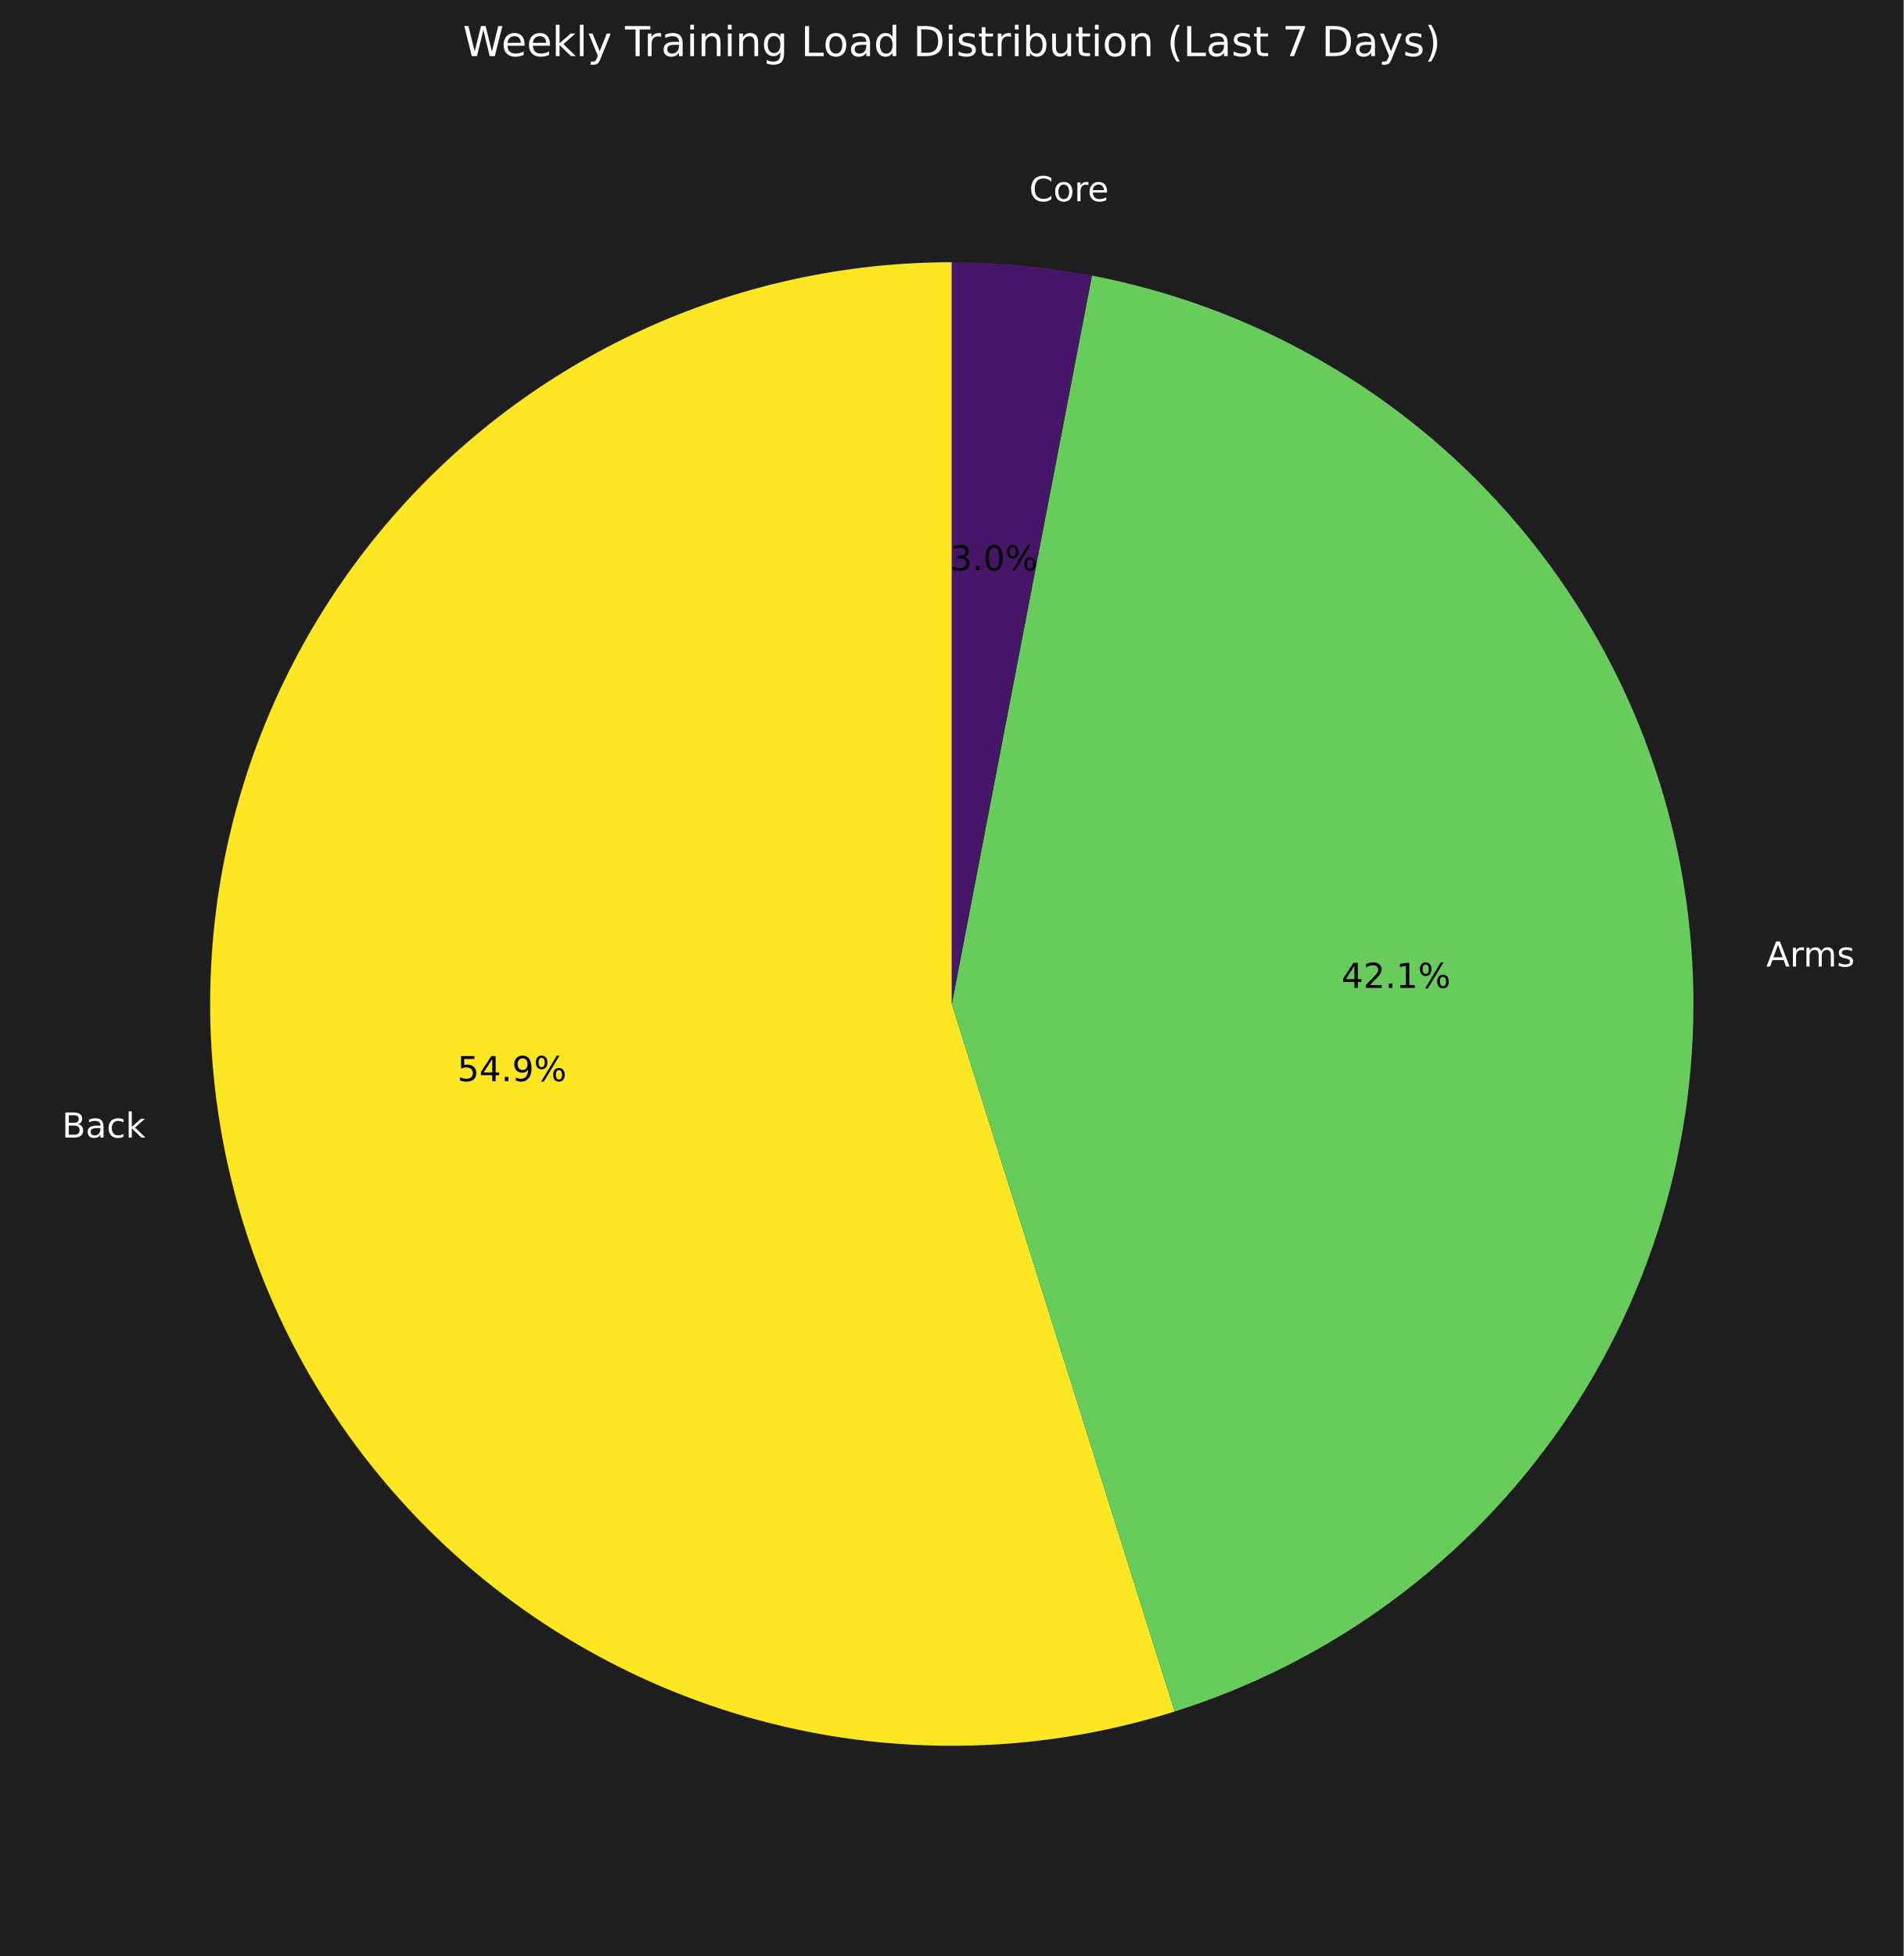
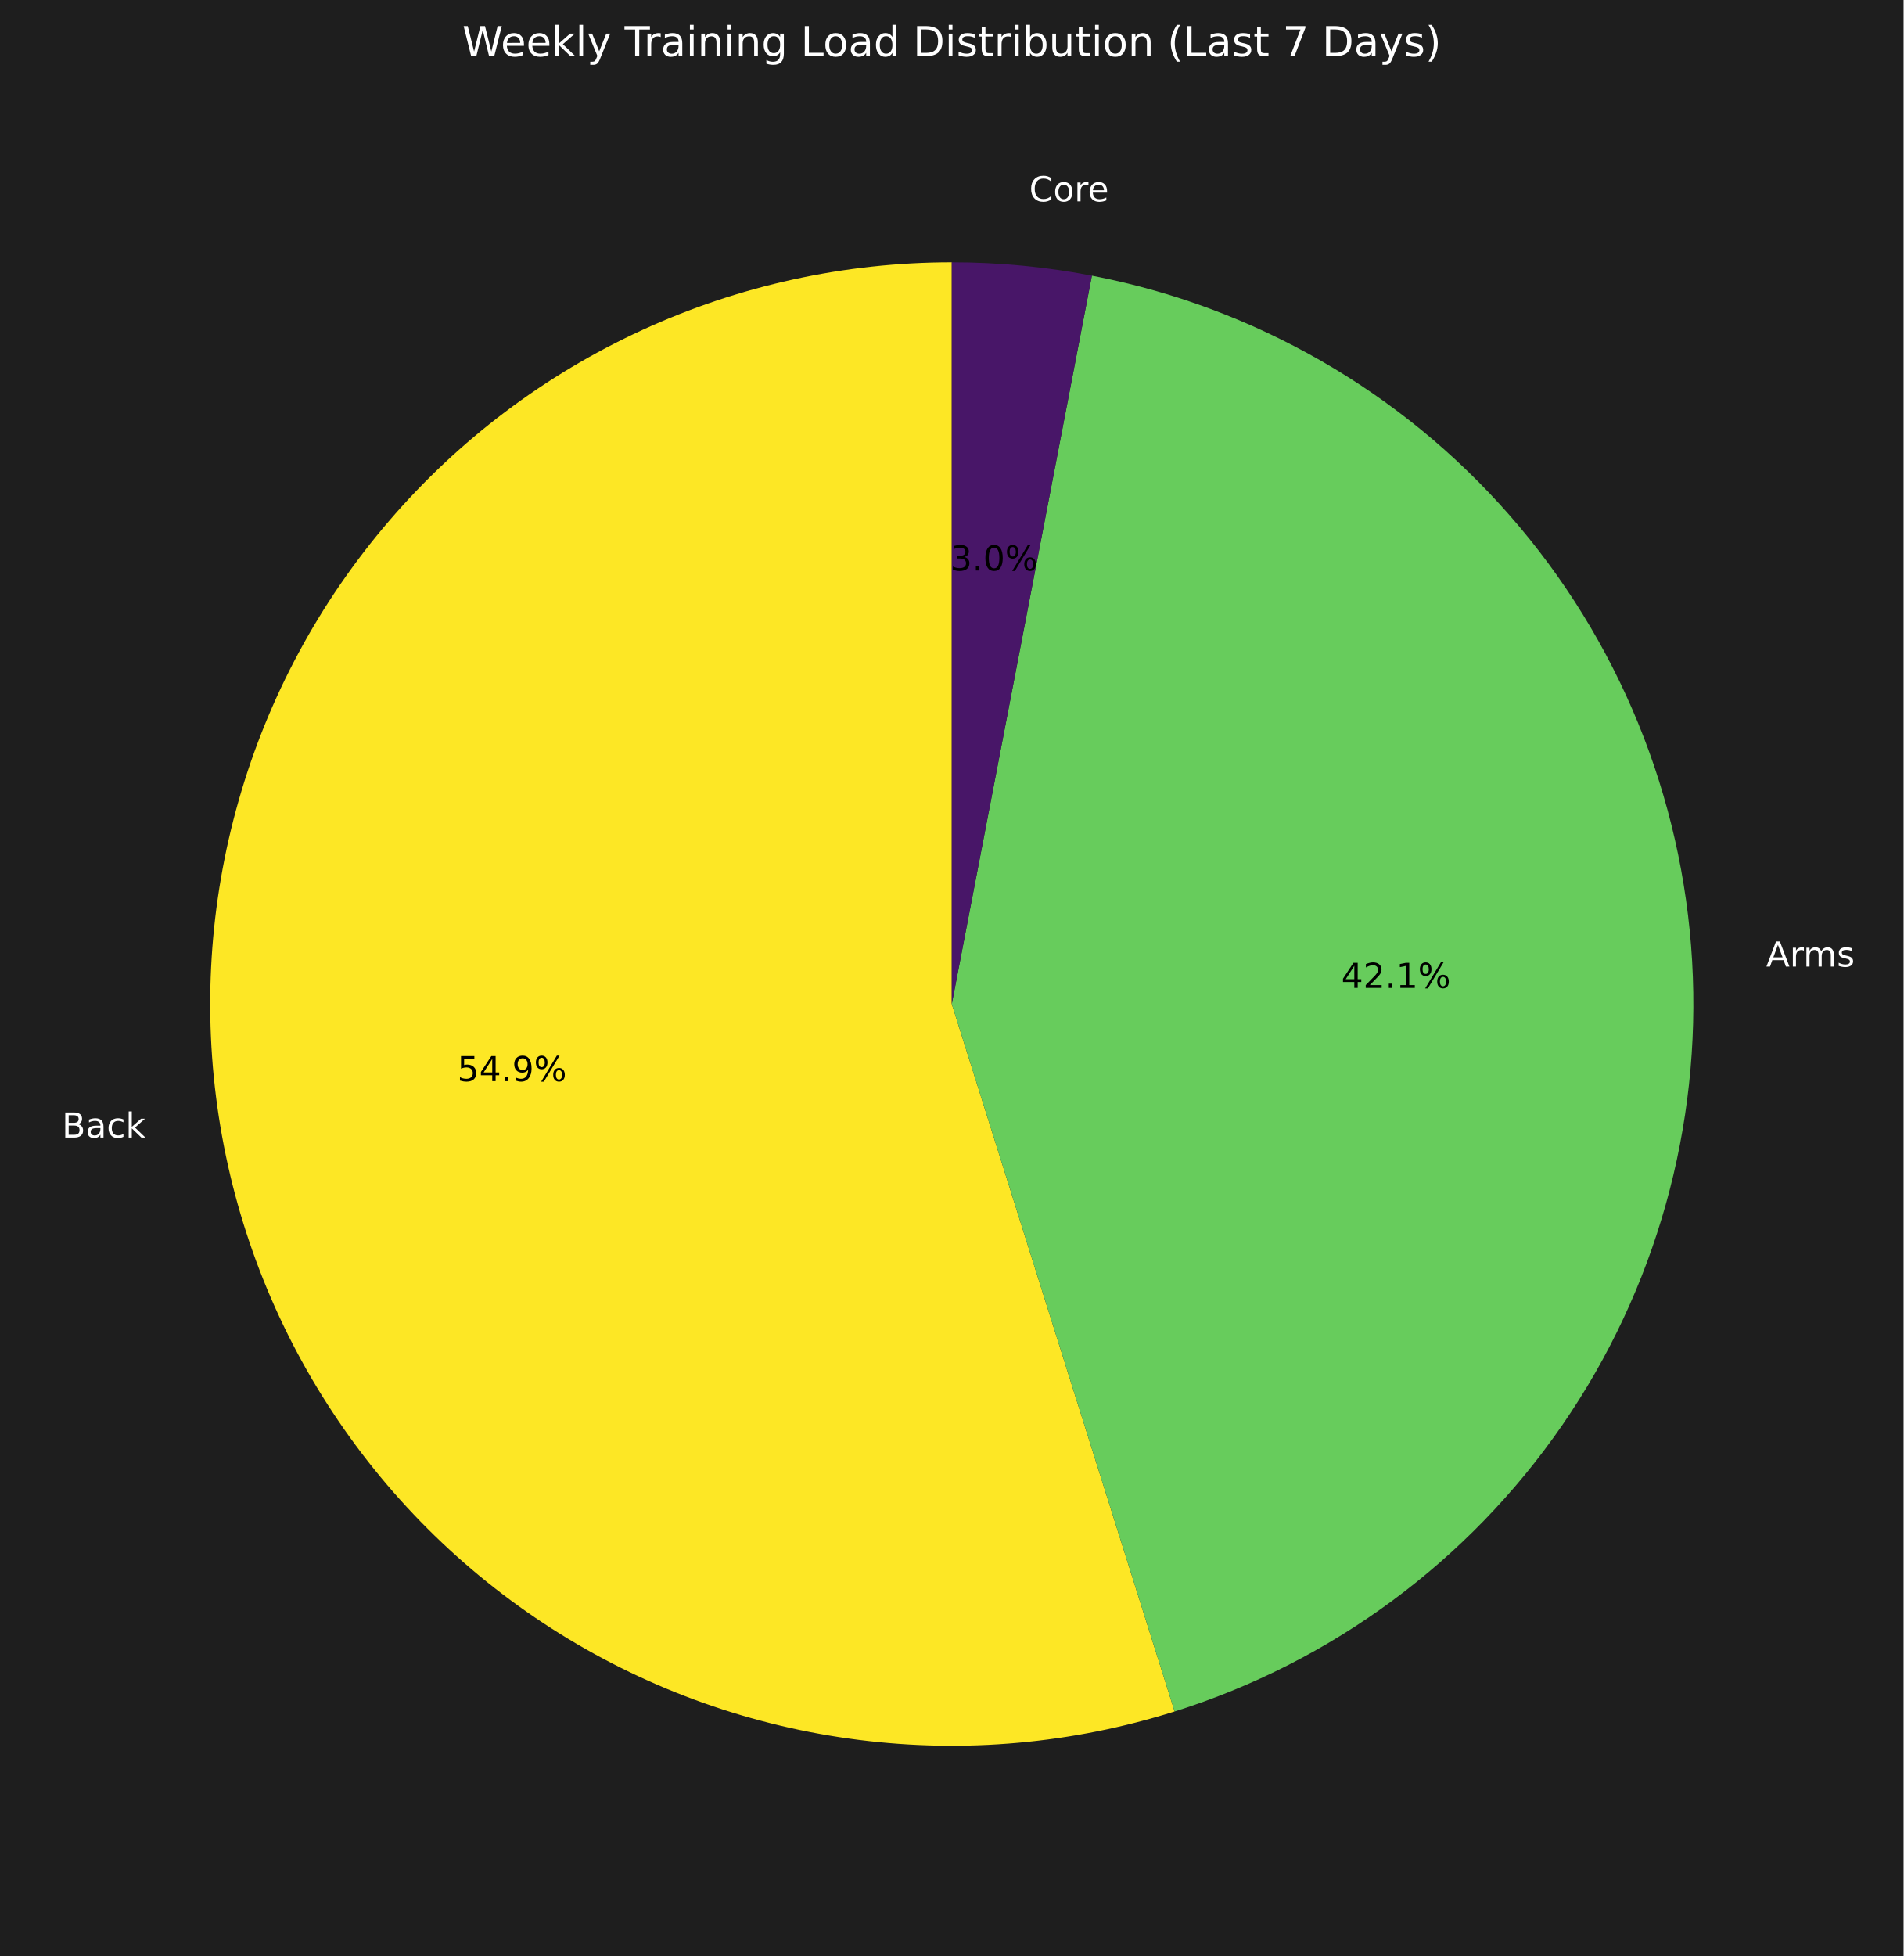
- <svg xmlns="http://www.w3.org/2000/svg" xmlns:xlink="http://www.w3.org/1999/xlink" width="553.44pt" height="568.558pt" viewBox="0 0 553.44 568.558" version="1.1">
+ <svg xmlns="http://www.w3.org/2000/svg" xmlns:xlink="http://www.w3.org/1999/xlink" width="552.72pt" height="567.838pt" viewBox="0 0 552.72 567.838" version="1.1">
  <defs>
    <style type="text/css">*{stroke-linejoin: round; stroke-linecap: butt}</style>
  </defs>
  <g id="figure_1">
    <g id="patch_1">
-       <path d="M 0 568.558  L 553.44 568.558  L 553.44 0  L 0 0  z " style="fill: #1e1e1e" />
+       <path d="M 0 567.838  L 552.72 567.838  L 552.72 0  L 0 0  z " style="fill: #1e1e1e" />
    </g>
    <g id="axes_1">
      <g id="patch_2">
-         <path d="M 276.72 76.222  C 245.635 76.222 214.914 82.944 186.669 95.927  C 158.425 108.91 133.319 127.848 113.078 151.44  C 92.837 175.033 77.935 202.726 69.397 232.615  C 60.859 262.505 58.884 293.891 63.61 324.615  C 68.335 355.339 79.65 384.681 96.775 410.624  C 113.9 436.567 136.435 458.502 162.83 474.921  C 189.225 491.341 218.862 501.859 249.702 505.755  C 280.542 509.65 311.863 506.83 341.512 497.489  L 276.72 291.838  z " style="fill: #fde725" />
+         <path d="M 276.36 76.15  C 245.316 76.15 214.636 82.864 186.43 95.829  C 158.223 108.794 133.151 127.707 112.936 151.268  C 92.722 174.829 77.84 202.485 69.314 232.335  C 60.787 262.184 58.815 293.528 63.535 324.211  C 68.254 354.894 79.553 384.197 96.655 410.105  C 113.758 436.013 136.262 457.919 162.622 474.317  C 188.982 490.714 218.579 501.219 249.378 505.109  C 280.177 508.999 311.457 506.183 341.066 496.854  L 276.36 291.478  z " style="fill: #fde725" />
      </g>
      <g id="patch_3">
-         <path d="M 341.512 497.489  C 387.273 483.072 426.938 453.785 454.187 414.296  C 481.435 374.806 494.739 327.33 491.979 279.431  C 489.218 231.533 470.547 185.899 438.942 149.802  C 407.337 113.705 364.57 89.169 317.455 80.105  L 276.72 291.838  z " style="fill: #67cc5c" />
+         <path d="M 341.066 496.854  C 386.765 482.456 426.377 453.209 453.59 413.772  C 480.802 374.336 494.088 326.922 491.331 279.088  C 488.574 231.253 469.928 185.681 438.365 149.632  C 406.802 113.583 364.092 89.08 317.041 80.028  L 276.36 291.478  z " style="fill: #67cc5c" />
      </g>
      <g id="patch_4">
-         <path d="M 317.455 80.105  C 310.747 78.814 303.981 77.843 297.18 77.195  C 290.379 76.547 283.552 76.222 276.72 76.222  L 276.72 291.838  z " style="fill: #481668" />
+         <path d="M 317.041 80.028  C 310.341 78.739 303.584 77.769 296.793 77.122  C 290.001 76.474 283.182 76.15 276.36 76.15  L 276.36 291.478  z " style="fill: #481668" />
      </g>
      <g id="matplotlib.axis_1" />
      <g id="matplotlib.axis_2" />
      <g id="text_1">
-         <g style="fill: #ffffff" transform="translate(18.02074 330.6523) scale(0.1 -0.1)">
+         <g style="fill: #ffffff" transform="translate(17.97386 330.2441) scale(0.1 -0.1)">
          <defs>
            <path id="DejaVuSans-42" d="M 1259 2228  L 1259 519  L 2272 519  Q 2781 519 3026 730  Q 3272 941 3272 1375  Q 3272 1813 3026 2020  Q 2781 2228 2272 2228  L 1259 2228  z M 1259 4147  L 1259 2741  L 2194 2741  Q 2656 2741 2882 2914  Q 3109 3088 3109 3444  Q 3109 3797 2882 3972  Q 2656 4147 2194 4147  L 1259 4147  z M 628 4666  L 2241 4666  Q 2963 4666 3353 4366  Q 3744 4066 3744 3513  Q 3744 3084 3544 2831  Q 3344 2578 2956 2516  Q 3422 2416 3680 2098  Q 3938 1781 3938 1306  Q 3938 681 3513 340  Q 3088 0 2303 0  L 628 0  L 628 4666  z " transform="scale(0.015625)" />
            <path id="DejaVuSans-61" d="M 2194 1759  Q 1497 1759 1228 1600  Q 959 1441 959 1056  Q 959 750 1161 570  Q 1363 391 1709 391  Q 2188 391 2477 730  Q 2766 1069 2766 1631  L 2766 1759  L 2194 1759  z M 3341 1997  L 3341 0  L 2766 0  L 2766 531  Q 2569 213 2275 61  Q 1981 -91 1556 -91  Q 1019 -91 701 211  Q 384 513 384 1019  Q 384 1609 779 1909  Q 1175 2209 1959 2209  L 2766 2209  L 2766 2266  Q 2766 2663 2505 2880  Q 2244 3097 1772 3097  Q 1472 3097 1187 3025  Q 903 2953 641 2809  L 641 3341  Q 956 3463 1253 3523  Q 1550 3584 1831 3584  Q 2591 3584 2966 3190  Q 3341 2797 3341 1997  z " transform="scale(0.015625)" />
            <path id="DejaVuSans-63" d="M 3122 3366  L 3122 2828  Q 2878 2963 2633 3030  Q 2388 3097 2138 3097  Q 1578 3097 1268 2742  Q 959 2388 959 1747  Q 959 1106 1268 751  Q 1578 397 2138 397  Q 2388 397 2633 464  Q 2878 531 3122 666  L 3122 134  Q 2881 22 2623 -34  Q 2366 -91 2075 -91  Q 1284 -91 818 406  Q 353 903 353 1747  Q 353 2603 823 3093  Q 1294 3584 2113 3584  Q 2378 3584 2631 3529  Q 2884 3475 3122 3366  z " transform="scale(0.015625)" />
            <path id="DejaVuSans-6b" d="M 581 4863  L 1159 4863  L 1159 1991  L 2875 3500  L 3609 3500  L 1753 1863  L 3688 0  L 2938 0  L 1159 1709  L 1159 0  L 581 0  L 581 4863  z " transform="scale(0.015625)" />
          </defs>
          <use xlink:href="#DejaVuSans-42" />
          <use xlink:href="#DejaVuSans-61" transform="translate(68.60352 0)" />
          <use xlink:href="#DejaVuSans-63" transform="translate(129.8828 0)" />
          <use xlink:href="#DejaVuSans-6b" transform="translate(184.8633 0)" />
        </g>
      </g>
      <g id="text_2">
-         <g transform="translate(132.9703 314.2637) scale(0.1 -0.1)">
+         <g transform="translate(132.7811 313.8775) scale(0.1 -0.1)">
          <defs>
            <path id="DejaVuSans-35" d="M 691 4666  L 3169 4666  L 3169 4134  L 1269 4134  L 1269 2991  Q 1406 3038 1543 3061  Q 1681 3084 1819 3084  Q 2600 3084 3056 2656  Q 3513 2228 3513 1497  Q 3513 744 3044 326  Q 2575 -91 1722 -91  Q 1428 -91 1123 -41  Q 819 9 494 109  L 494 744  Q 775 591 1075 516  Q 1375 441 1709 441  Q 2250 441 2565 725  Q 2881 1009 2881 1497  Q 2881 1984 2565 2268  Q 2250 2553 1709 2553  Q 1456 2553 1204 2497  Q 953 2441 691 2322  L 691 4666  z " transform="scale(0.015625)" />
            <path id="DejaVuSans-34" d="M 2419 4116  L 825 1625  L 2419 1625  L 2419 4116  z M 2253 4666  L 3047 4666  L 3047 1625  L 3713 1625  L 3713 1100  L 3047 1100  L 3047 0  L 2419 0  L 2419 1100  L 313 1100  L 313 1709  L 2253 4666  z " transform="scale(0.015625)" />
            <path id="DejaVuSans-2e" d="M 684 794  L 1344 794  L 1344 0  L 684 0  L 684 794  z " transform="scale(0.015625)" />
            <path id="DejaVuSans-39" d="M 703 97  L 703 672  Q 941 559 1184 500  Q 1428 441 1663 441  Q 2288 441 2617 861  Q 2947 1281 2994 2138  Q 2813 1869 2534 1725  Q 2256 1581 1919 1581  Q 1219 1581 811 2004  Q 403 2428 403 3163  Q 403 3881 828 4315  Q 1253 4750 1959 4750  Q 2769 4750 3195 4129  Q 3622 3509 3622 2328  Q 3622 1225 3098 567  Q 2575 -91 1691 -91  Q 1453 -91 1209 -44  Q 966 3 703 97  z M 1959 2075  Q 2384 2075 2632 2365  Q 2881 2656 2881 3163  Q 2881 3666 2632 3958  Q 2384 4250 1959 4250  Q 1534 4250 1286 3958  Q 1038 3666 1038 3163  Q 1038 2656 1286 2365  Q 1534 2075 1959 2075  z " transform="scale(0.015625)" />
            <path id="DejaVuSans-25" d="M 4653 2053  Q 4381 2053 4226 1822  Q 4072 1591 4072 1178  Q 4072 772 4226 539  Q 4381 306 4653 306  Q 4919 306 5073 539  Q 5228 772 5228 1178  Q 5228 1588 5073 1820  Q 4919 2053 4653 2053  z M 4653 2450  Q 5147 2450 5437 2106  Q 5728 1763 5728 1178  Q 5728 594 5436 251  Q 5144 -91 4653 -91  Q 4153 -91 3862 251  Q 3572 594 3572 1178  Q 3572 1766 3864 2108  Q 4156 2450 4653 2450  z M 1428 4353  Q 1159 4353 1004 4120  Q 850 3888 850 3481  Q 850 3069 1003 2837  Q 1156 2606 1428 2606  Q 1700 2606 1854 2837  Q 2009 3069 2009 3481  Q 2009 3884 1853 4118  Q 1697 4353 1428 4353  z M 4250 4750  L 4750 4750  L 1831 -91  L 1331 -91  L 4250 4750  z M 1428 4750  Q 1922 4750 2215 4408  Q 2509 4066 2509 3481  Q 2509 2891 2217 2550  Q 1925 2209 1428 2209  Q 931 2209 642 2551  Q 353 2894 353 3481  Q 353 4063 643 4406  Q 934 4750 1428 4750  z " transform="scale(0.015625)" />
          </defs>
          <use xlink:href="#DejaVuSans-35" />
          <use xlink:href="#DejaVuSans-34" transform="translate(63.62305 0)" />
          <use xlink:href="#DejaVuSans-2e" transform="translate(127.2461 0)" />
          <use xlink:href="#DejaVuSans-39" transform="translate(159.0332 0)" />
          <use xlink:href="#DejaVuSans-25" transform="translate(222.6562 0)" />
        </g>
      </g>
      <g id="text_3">
-         <g style="fill: #ffffff" transform="translate(513.5046 280.9498) scale(0.1 -0.1)">
+         <g style="fill: #ffffff" transform="translate(512.8283 280.608) scale(0.1 -0.1)">
          <defs>
            <path id="DejaVuSans-41" d="M 2188 4044  L 1331 1722  L 3047 1722  L 2188 4044  z M 1831 4666  L 2547 4666  L 4325 0  L 3669 0  L 3244 1197  L 1141 1197  L 716 0  L 50 0  L 1831 4666  z " transform="scale(0.015625)" />
            <path id="DejaVuSans-72" d="M 2631 2963  Q 2534 3019 2420 3045  Q 2306 3072 2169 3072  Q 1681 3072 1420 2755  Q 1159 2438 1159 1844  L 1159 0  L 581 0  L 581 3500  L 1159 3500  L 1159 2956  Q 1341 3275 1631 3429  Q 1922 3584 2338 3584  Q 2397 3584 2469 3576  Q 2541 3569 2628 3553  L 2631 2963  z " transform="scale(0.015625)" />
            <path id="DejaVuSans-6d" d="M 3328 2828  Q 3544 3216 3844 3400  Q 4144 3584 4550 3584  Q 5097 3584 5394 3201  Q 5691 2819 5691 2113  L 5691 0  L 5113 0  L 5113 2094  Q 5113 2597 4934 2840  Q 4756 3084 4391 3084  Q 3944 3084 3684 2787  Q 3425 2491 3425 1978  L 3425 0  L 2847 0  L 2847 2094  Q 2847 2600 2669 2842  Q 2491 3084 2119 3084  Q 1678 3084 1418 2786  Q 1159 2488 1159 1978  L 1159 0  L 581 0  L 581 3500  L 1159 3500  L 1159 2956  Q 1356 3278 1631 3431  Q 1906 3584 2284 3584  Q 2666 3584 2933 3390  Q 3200 3197 3328 2828  z " transform="scale(0.015625)" />
            <path id="DejaVuSans-73" d="M 2834 3397  L 2834 2853  Q 2591 2978 2328 3040  Q 2066 3103 1784 3103  Q 1356 3103 1142 2972  Q 928 2841 928 2578  Q 928 2378 1081 2264  Q 1234 2150 1697 2047  L 1894 2003  Q 2506 1872 2764 1633  Q 3022 1394 3022 966  Q 3022 478 2636 193  Q 2250 -91 1575 -91  Q 1294 -91 989 -36  Q 684 19 347 128  L 347 722  Q 666 556 975 473  Q 1284 391 1588 391  Q 1994 391 2212 530  Q 2431 669 2431 922  Q 2431 1156 2273 1281  Q 2116 1406 1581 1522  L 1381 1569  Q 847 1681 609 1914  Q 372 2147 372 2553  Q 372 3047 722 3315  Q 1072 3584 1716 3584  Q 2034 3584 2315 3537  Q 2597 3491 2834 3397  z " transform="scale(0.015625)" />
          </defs>
          <use xlink:href="#DejaVuSans-41" />
          <use xlink:href="#DejaVuSans-72" transform="translate(68.4082 0)" />
          <use xlink:href="#DejaVuSans-6d" transform="translate(107.7715 0)" />
          <use xlink:href="#DejaVuSans-73" transform="translate(205.1836 0)" />
        </g>
      </g>
      <g id="text_4">
-         <g transform="translate(389.9917 287.1533) scale(0.1 -0.1)">
+         <g transform="translate(389.4591 286.8032) scale(0.1 -0.1)">
          <defs>
            <path id="DejaVuSans-32" d="M 1228 531  L 3431 531  L 3431 0  L 469 0  L 469 531  Q 828 903 1448 1529  Q 2069 2156 2228 2338  Q 2531 2678 2651 2914  Q 2772 3150 2772 3378  Q 2772 3750 2511 3984  Q 2250 4219 1831 4219  Q 1534 4219 1204 4116  Q 875 4013 500 3803  L 500 4441  Q 881 4594 1212 4672  Q 1544 4750 1819 4750  Q 2544 4750 2975 4387  Q 3406 4025 3406 3419  Q 3406 3131 3298 2873  Q 3191 2616 2906 2266  Q 2828 2175 2409 1742  Q 1991 1309 1228 531  z " transform="scale(0.015625)" />
            <path id="DejaVuSans-31" d="M 794 531  L 1825 531  L 1825 4091  L 703 3866  L 703 4441  L 1819 4666  L 2450 4666  L 2450 531  L 3481 531  L 3481 0  L 794 0  L 794 531  z " transform="scale(0.015625)" />
          </defs>
          <use xlink:href="#DejaVuSans-34" />
          <use xlink:href="#DejaVuSans-32" transform="translate(63.62305 0)" />
          <use xlink:href="#DejaVuSans-2e" transform="translate(127.2461 0)" />
          <use xlink:href="#DejaVuSans-31" transform="translate(159.0332 0)" />
          <use xlink:href="#DejaVuSans-25" transform="translate(222.6562 0)" />
        </g>
      </g>
      <g id="text_5">
-         <g style="fill: #ffffff" transform="translate(299.2259 58.49011) scale(0.1 -0.1)">
+         <g style="fill: #ffffff" transform="translate(298.8358 58.44548) scale(0.1 -0.1)">
          <defs>
            <path id="DejaVuSans-43" d="M 4122 4306  L 4122 3641  Q 3803 3938 3442 4084  Q 3081 4231 2675 4231  Q 1875 4231 1450 3742  Q 1025 3253 1025 2328  Q 1025 1406 1450 917  Q 1875 428 2675 428  Q 3081 428 3442 575  Q 3803 722 4122 1019  L 4122 359  Q 3791 134 3420 21  Q 3050 -91 2638 -91  Q 1578 -91 968 557  Q 359 1206 359 2328  Q 359 3453 968 4101  Q 1578 4750 2638 4750  Q 3056 4750 3426 4639  Q 3797 4528 4122 4306  z " transform="scale(0.015625)" />
            <path id="DejaVuSans-6f" d="M 1959 3097  Q 1497 3097 1228 2736  Q 959 2375 959 1747  Q 959 1119 1226 758  Q 1494 397 1959 397  Q 2419 397 2687 759  Q 2956 1122 2956 1747  Q 2956 2369 2687 2733  Q 2419 3097 1959 3097  z M 1959 3584  Q 2709 3584 3137 3096  Q 3566 2609 3566 1747  Q 3566 888 3137 398  Q 2709 -91 1959 -91  Q 1206 -91 779 398  Q 353 888 353 1747  Q 353 2609 779 3096  Q 1206 3584 1959 3584  z " transform="scale(0.015625)" />
            <path id="DejaVuSans-65" d="M 3597 1894  L 3597 1613  L 953 1613  Q 991 1019 1311 708  Q 1631 397 2203 397  Q 2534 397 2845 478  Q 3156 559 3463 722  L 3463 178  Q 3153 47 2828 -22  Q 2503 -91 2169 -91  Q 1331 -91 842 396  Q 353 884 353 1716  Q 353 2575 817 3079  Q 1281 3584 2069 3584  Q 2775 3584 3186 3129  Q 3597 2675 3597 1894  z M 3022 2063  Q 3016 2534 2758 2815  Q 2500 3097 2075 3097  Q 1594 3097 1305 2825  Q 1016 2553 972 2059  L 3022 2063  z " transform="scale(0.015625)" />
          </defs>
          <use xlink:href="#DejaVuSans-43" />
          <use xlink:href="#DejaVuSans-6f" transform="translate(69.82422 0)" />
          <use xlink:href="#DejaVuSans-72" transform="translate(131.0059 0)" />
          <use xlink:href="#DejaVuSans-65" transform="translate(169.8691 0)" />
        </g>
      </g>
      <g id="text_6">
-         <g transform="translate(276.2936 165.8116) scale(0.1 -0.1)">
+         <g transform="translate(275.9172 165.6237) scale(0.1 -0.1)">
          <defs>
            <path id="DejaVuSans-33" d="M 2597 2516  Q 3050 2419 3304 2112  Q 3559 1806 3559 1356  Q 3559 666 3084 287  Q 2609 -91 1734 -91  Q 1441 -91 1130 -33  Q 819 25 488 141  L 488 750  Q 750 597 1062 519  Q 1375 441 1716 441  Q 2309 441 2620 675  Q 2931 909 2931 1356  Q 2931 1769 2642 2001  Q 2353 2234 1838 2234  L 1294 2234  L 1294 2753  L 1863 2753  Q 2328 2753 2575 2939  Q 2822 3125 2822 3475  Q 2822 3834 2567 4026  Q 2313 4219 1838 4219  Q 1578 4219 1281 4162  Q 984 4106 628 3988  L 628 4550  Q 988 4650 1302 4700  Q 1616 4750 1894 4750  Q 2613 4750 3031 4423  Q 3450 4097 3450 3541  Q 3450 3153 3228 2886  Q 3006 2619 2597 2516  z " transform="scale(0.015625)" />
            <path id="DejaVuSans-30" d="M 2034 4250  Q 1547 4250 1301 3770  Q 1056 3291 1056 2328  Q 1056 1369 1301 889  Q 1547 409 2034 409  Q 2525 409 2770 889  Q 3016 1369 3016 2328  Q 3016 3291 2770 3770  Q 2525 4250 2034 4250  z M 2034 4750  Q 2819 4750 3233 4129  Q 3647 3509 3647 2328  Q 3647 1150 3233 529  Q 2819 -91 2034 -91  Q 1250 -91 836 529  Q 422 1150 422 2328  Q 422 3509 836 4129  Q 1250 4750 2034 4750  z " transform="scale(0.015625)" />
          </defs>
          <use xlink:href="#DejaVuSans-33" />
          <use xlink:href="#DejaVuSans-2e" transform="translate(63.62305 0)" />
          <use xlink:href="#DejaVuSans-30" transform="translate(95.41016 0)" />
          <use xlink:href="#DejaVuSans-25" transform="translate(159.0332 0)" />
        </g>
      </g>
      <g id="text_7">
-         <g style="fill: #ffffff" transform="translate(134.5828 16.31812) scale(0.12 -0.12)">
+         <g style="fill: #ffffff" transform="translate(134.2228 16.31812) scale(0.12 -0.12)">
          <defs>
            <path id="DejaVuSans-57" d="M 213 4666  L 850 4666  L 1831 722  L 2809 4666  L 3519 4666  L 4500 722  L 5478 4666  L 6119 4666  L 4947 0  L 4153 0  L 3169 4050  L 2175 0  L 1381 0  L 213 4666  z " transform="scale(0.015625)" />
            <path id="DejaVuSans-6c" d="M 603 4863  L 1178 4863  L 1178 0  L 603 0  L 603 4863  z " transform="scale(0.015625)" />
            <path id="DejaVuSans-79" d="M 2059 -325  Q 1816 -950 1584 -1140  Q 1353 -1331 966 -1331  L 506 -1331  L 506 -850  L 844 -850  Q 1081 -850 1212 -737  Q 1344 -625 1503 -206  L 1606 56  L 191 3500  L 800 3500  L 1894 763  L 2988 3500  L 3597 3500  L 2059 -325  z " transform="scale(0.015625)" />
            <path id="DejaVuSans-20" transform="scale(0.015625)" />
            <path id="DejaVuSans-54" d="M -19 4666  L 3928 4666  L 3928 4134  L 2272 4134  L 2272 0  L 1638 0  L 1638 4134  L -19 4134  L -19 4666  z " transform="scale(0.015625)" />
            <path id="DejaVuSans-69" d="M 603 3500  L 1178 3500  L 1178 0  L 603 0  L 603 3500  z M 603 4863  L 1178 4863  L 1178 4134  L 603 4134  L 603 4863  z " transform="scale(0.015625)" />
            <path id="DejaVuSans-6e" d="M 3513 2113  L 3513 0  L 2938 0  L 2938 2094  Q 2938 2591 2744 2837  Q 2550 3084 2163 3084  Q 1697 3084 1428 2787  Q 1159 2491 1159 1978  L 1159 0  L 581 0  L 581 3500  L 1159 3500  L 1159 2956  Q 1366 3272 1645 3428  Q 1925 3584 2291 3584  Q 2894 3584 3203 3211  Q 3513 2838 3513 2113  z " transform="scale(0.015625)" />
            <path id="DejaVuSans-67" d="M 2906 1791  Q 2906 2416 2648 2759  Q 2391 3103 1925 3103  Q 1463 3103 1205 2759  Q 947 2416 947 1791  Q 947 1169 1205 825  Q 1463 481 1925 481  Q 2391 481 2648 825  Q 2906 1169 2906 1791  z M 3481 434  Q 3481 -459 3084 -895  Q 2688 -1331 1869 -1331  Q 1566 -1331 1297 -1286  Q 1028 -1241 775 -1147  L 775 -588  Q 1028 -725 1275 -790  Q 1522 -856 1778 -856  Q 2344 -856 2625 -561  Q 2906 -266 2906 331  L 2906 616  Q 2728 306 2450 153  Q 2172 0 1784 0  Q 1141 0 747 490  Q 353 981 353 1791  Q 353 2603 747 3093  Q 1141 3584 1784 3584  Q 2172 3584 2450 3431  Q 2728 3278 2906 2969  L 2906 3500  L 3481 3500  L 3481 434  z " transform="scale(0.015625)" />
            <path id="DejaVuSans-4c" d="M 628 4666  L 1259 4666  L 1259 531  L 3531 531  L 3531 0  L 628 0  L 628 4666  z " transform="scale(0.015625)" />
            <path id="DejaVuSans-64" d="M 2906 2969  L 2906 4863  L 3481 4863  L 3481 0  L 2906 0  L 2906 525  Q 2725 213 2448 61  Q 2172 -91 1784 -91  Q 1150 -91 751 415  Q 353 922 353 1747  Q 353 2572 751 3078  Q 1150 3584 1784 3584  Q 2172 3584 2448 3432  Q 2725 3281 2906 2969  z M 947 1747  Q 947 1113 1208 752  Q 1469 391 1925 391  Q 2381 391 2643 752  Q 2906 1113 2906 1747  Q 2906 2381 2643 2742  Q 2381 3103 1925 3103  Q 1469 3103 1208 2742  Q 947 2381 947 1747  z " transform="scale(0.015625)" />
            <path id="DejaVuSans-44" d="M 1259 4147  L 1259 519  L 2022 519  Q 2988 519 3436 956  Q 3884 1394 3884 2338  Q 3884 3275 3436 3711  Q 2988 4147 2022 4147  L 1259 4147  z M 628 4666  L 1925 4666  Q 3281 4666 3915 4102  Q 4550 3538 4550 2338  Q 4550 1131 3912 565  Q 3275 0 1925 0  L 628 0  L 628 4666  z " transform="scale(0.015625)" />
            <path id="DejaVuSans-74" d="M 1172 4494  L 1172 3500  L 2356 3500  L 2356 3053  L 1172 3053  L 1172 1153  Q 1172 725 1289 603  Q 1406 481 1766 481  L 2356 481  L 2356 0  L 1766 0  Q 1100 0 847 248  Q 594 497 594 1153  L 594 3053  L 172 3053  L 172 3500  L 594 3500  L 594 4494  L 1172 4494  z " transform="scale(0.015625)" />
            <path id="DejaVuSans-62" d="M 3116 1747  Q 3116 2381 2855 2742  Q 2594 3103 2138 3103  Q 1681 3103 1420 2742  Q 1159 2381 1159 1747  Q 1159 1113 1420 752  Q 1681 391 2138 391  Q 2594 391 2855 752  Q 3116 1113 3116 1747  z M 1159 2969  Q 1341 3281 1617 3432  Q 1894 3584 2278 3584  Q 2916 3584 3314 3078  Q 3713 2572 3713 1747  Q 3713 922 3314 415  Q 2916 -91 2278 -91  Q 1894 -91 1617 61  Q 1341 213 1159 525  L 1159 0  L 581 0  L 581 4863  L 1159 4863  L 1159 2969  z " transform="scale(0.015625)" />
            <path id="DejaVuSans-75" d="M 544 1381  L 544 3500  L 1119 3500  L 1119 1403  Q 1119 906 1312 657  Q 1506 409 1894 409  Q 2359 409 2629 706  Q 2900 1003 2900 1516  L 2900 3500  L 3475 3500  L 3475 0  L 2900 0  L 2900 538  Q 2691 219 2414 64  Q 2138 -91 1772 -91  Q 1169 -91 856 284  Q 544 659 544 1381  z M 1991 3584  L 1991 3584  z " transform="scale(0.015625)" />
            <path id="DejaVuSans-28" d="M 1984 4856  Q 1566 4138 1362 3434  Q 1159 2731 1159 2009  Q 1159 1288 1364 580  Q 1569 -128 1984 -844  L 1484 -844  Q 1016 -109 783 600  Q 550 1309 550 2009  Q 550 2706 781 3412  Q 1013 4119 1484 4856  L 1984 4856  z " transform="scale(0.015625)" />
            <path id="DejaVuSans-37" d="M 525 4666  L 3525 4666  L 3525 4397  L 1831 0  L 1172 0  L 2766 4134  L 525 4134  L 525 4666  z " transform="scale(0.015625)" />
            <path id="DejaVuSans-29" d="M 513 4856  L 1013 4856  Q 1481 4119 1714 3412  Q 1947 2706 1947 2009  Q 1947 1309 1714 600  Q 1481 -109 1013 -844  L 513 -844  Q 928 -128 1133 580  Q 1338 1288 1338 2009  Q 1338 2731 1133 3434  Q 928 4138 513 4856  z " transform="scale(0.015625)" />
          </defs>
          <use xlink:href="#DejaVuSans-57" />
          <use xlink:href="#DejaVuSans-65" transform="translate(93.00195 0)" />
          <use xlink:href="#DejaVuSans-65" transform="translate(154.5254 0)" />
          <use xlink:href="#DejaVuSans-6b" transform="translate(216.0488 0)" />
          <use xlink:href="#DejaVuSans-6c" transform="translate(273.959 0)" />
          <use xlink:href="#DejaVuSans-79" transform="translate(301.7422 0)" />
          <use xlink:href="#DejaVuSans-20" transform="translate(360.9219 0)" />
          <use xlink:href="#DejaVuSans-54" transform="translate(392.709 0)" />
          <use xlink:href="#DejaVuSans-72" transform="translate(439.043 0)" />
          <use xlink:href="#DejaVuSans-61" transform="translate(480.1562 0)" />
          <use xlink:href="#DejaVuSans-69" transform="translate(541.4355 0)" />
          <use xlink:href="#DejaVuSans-6e" transform="translate(569.2188 0)" />
          <use xlink:href="#DejaVuSans-69" transform="translate(632.5977 0)" />
          <use xlink:href="#DejaVuSans-6e" transform="translate(660.3809 0)" />
          <use xlink:href="#DejaVuSans-67" transform="translate(723.7598 0)" />
          <use xlink:href="#DejaVuSans-20" transform="translate(787.2363 0)" />
          <use xlink:href="#DejaVuSans-4c" transform="translate(819.0234 0)" />
          <use xlink:href="#DejaVuSans-6f" transform="translate(872.9863 0)" />
          <use xlink:href="#DejaVuSans-61" transform="translate(934.168 0)" />
          <use xlink:href="#DejaVuSans-64" transform="translate(995.4473 0)" />
          <use xlink:href="#DejaVuSans-20" transform="translate(1058.924 0)" />
          <use xlink:href="#DejaVuSans-44" transform="translate(1090.711 0)" />
          <use xlink:href="#DejaVuSans-69" transform="translate(1167.713 0)" />
          <use xlink:href="#DejaVuSans-73" transform="translate(1195.496 0)" />
          <use xlink:href="#DejaVuSans-74" transform="translate(1247.596 0)" />
          <use xlink:href="#DejaVuSans-72" transform="translate(1286.805 0)" />
          <use xlink:href="#DejaVuSans-69" transform="translate(1327.918 0)" />
          <use xlink:href="#DejaVuSans-62" transform="translate(1355.701 0)" />
          <use xlink:href="#DejaVuSans-75" transform="translate(1419.178 0)" />
          <use xlink:href="#DejaVuSans-74" transform="translate(1482.557 0)" />
          <use xlink:href="#DejaVuSans-69" transform="translate(1521.766 0)" />
          <use xlink:href="#DejaVuSans-6f" transform="translate(1549.549 0)" />
          <use xlink:href="#DejaVuSans-6e" transform="translate(1610.73 0)" />
          <use xlink:href="#DejaVuSans-20" transform="translate(1674.109 0)" />
          <use xlink:href="#DejaVuSans-28" transform="translate(1705.896 0)" />
          <use xlink:href="#DejaVuSans-4c" transform="translate(1744.91 0)" />
          <use xlink:href="#DejaVuSans-61" transform="translate(1800.623 0)" />
          <use xlink:href="#DejaVuSans-73" transform="translate(1861.902 0)" />
          <use xlink:href="#DejaVuSans-74" transform="translate(1914.002 0)" />
          <use xlink:href="#DejaVuSans-20" transform="translate(1953.211 0)" />
          <use xlink:href="#DejaVuSans-37" transform="translate(1984.998 0)" />
          <use xlink:href="#DejaVuSans-20" transform="translate(2048.621 0)" />
          <use xlink:href="#DejaVuSans-44" transform="translate(2080.408 0)" />
          <use xlink:href="#DejaVuSans-61" transform="translate(2157.41 0)" />
          <use xlink:href="#DejaVuSans-79" transform="translate(2218.689 0)" />
          <use xlink:href="#DejaVuSans-73" transform="translate(2277.869 0)" />
          <use xlink:href="#DejaVuSans-29" transform="translate(2329.969 0)" />
        </g>
      </g>
    </g>
  </g>
</svg>
